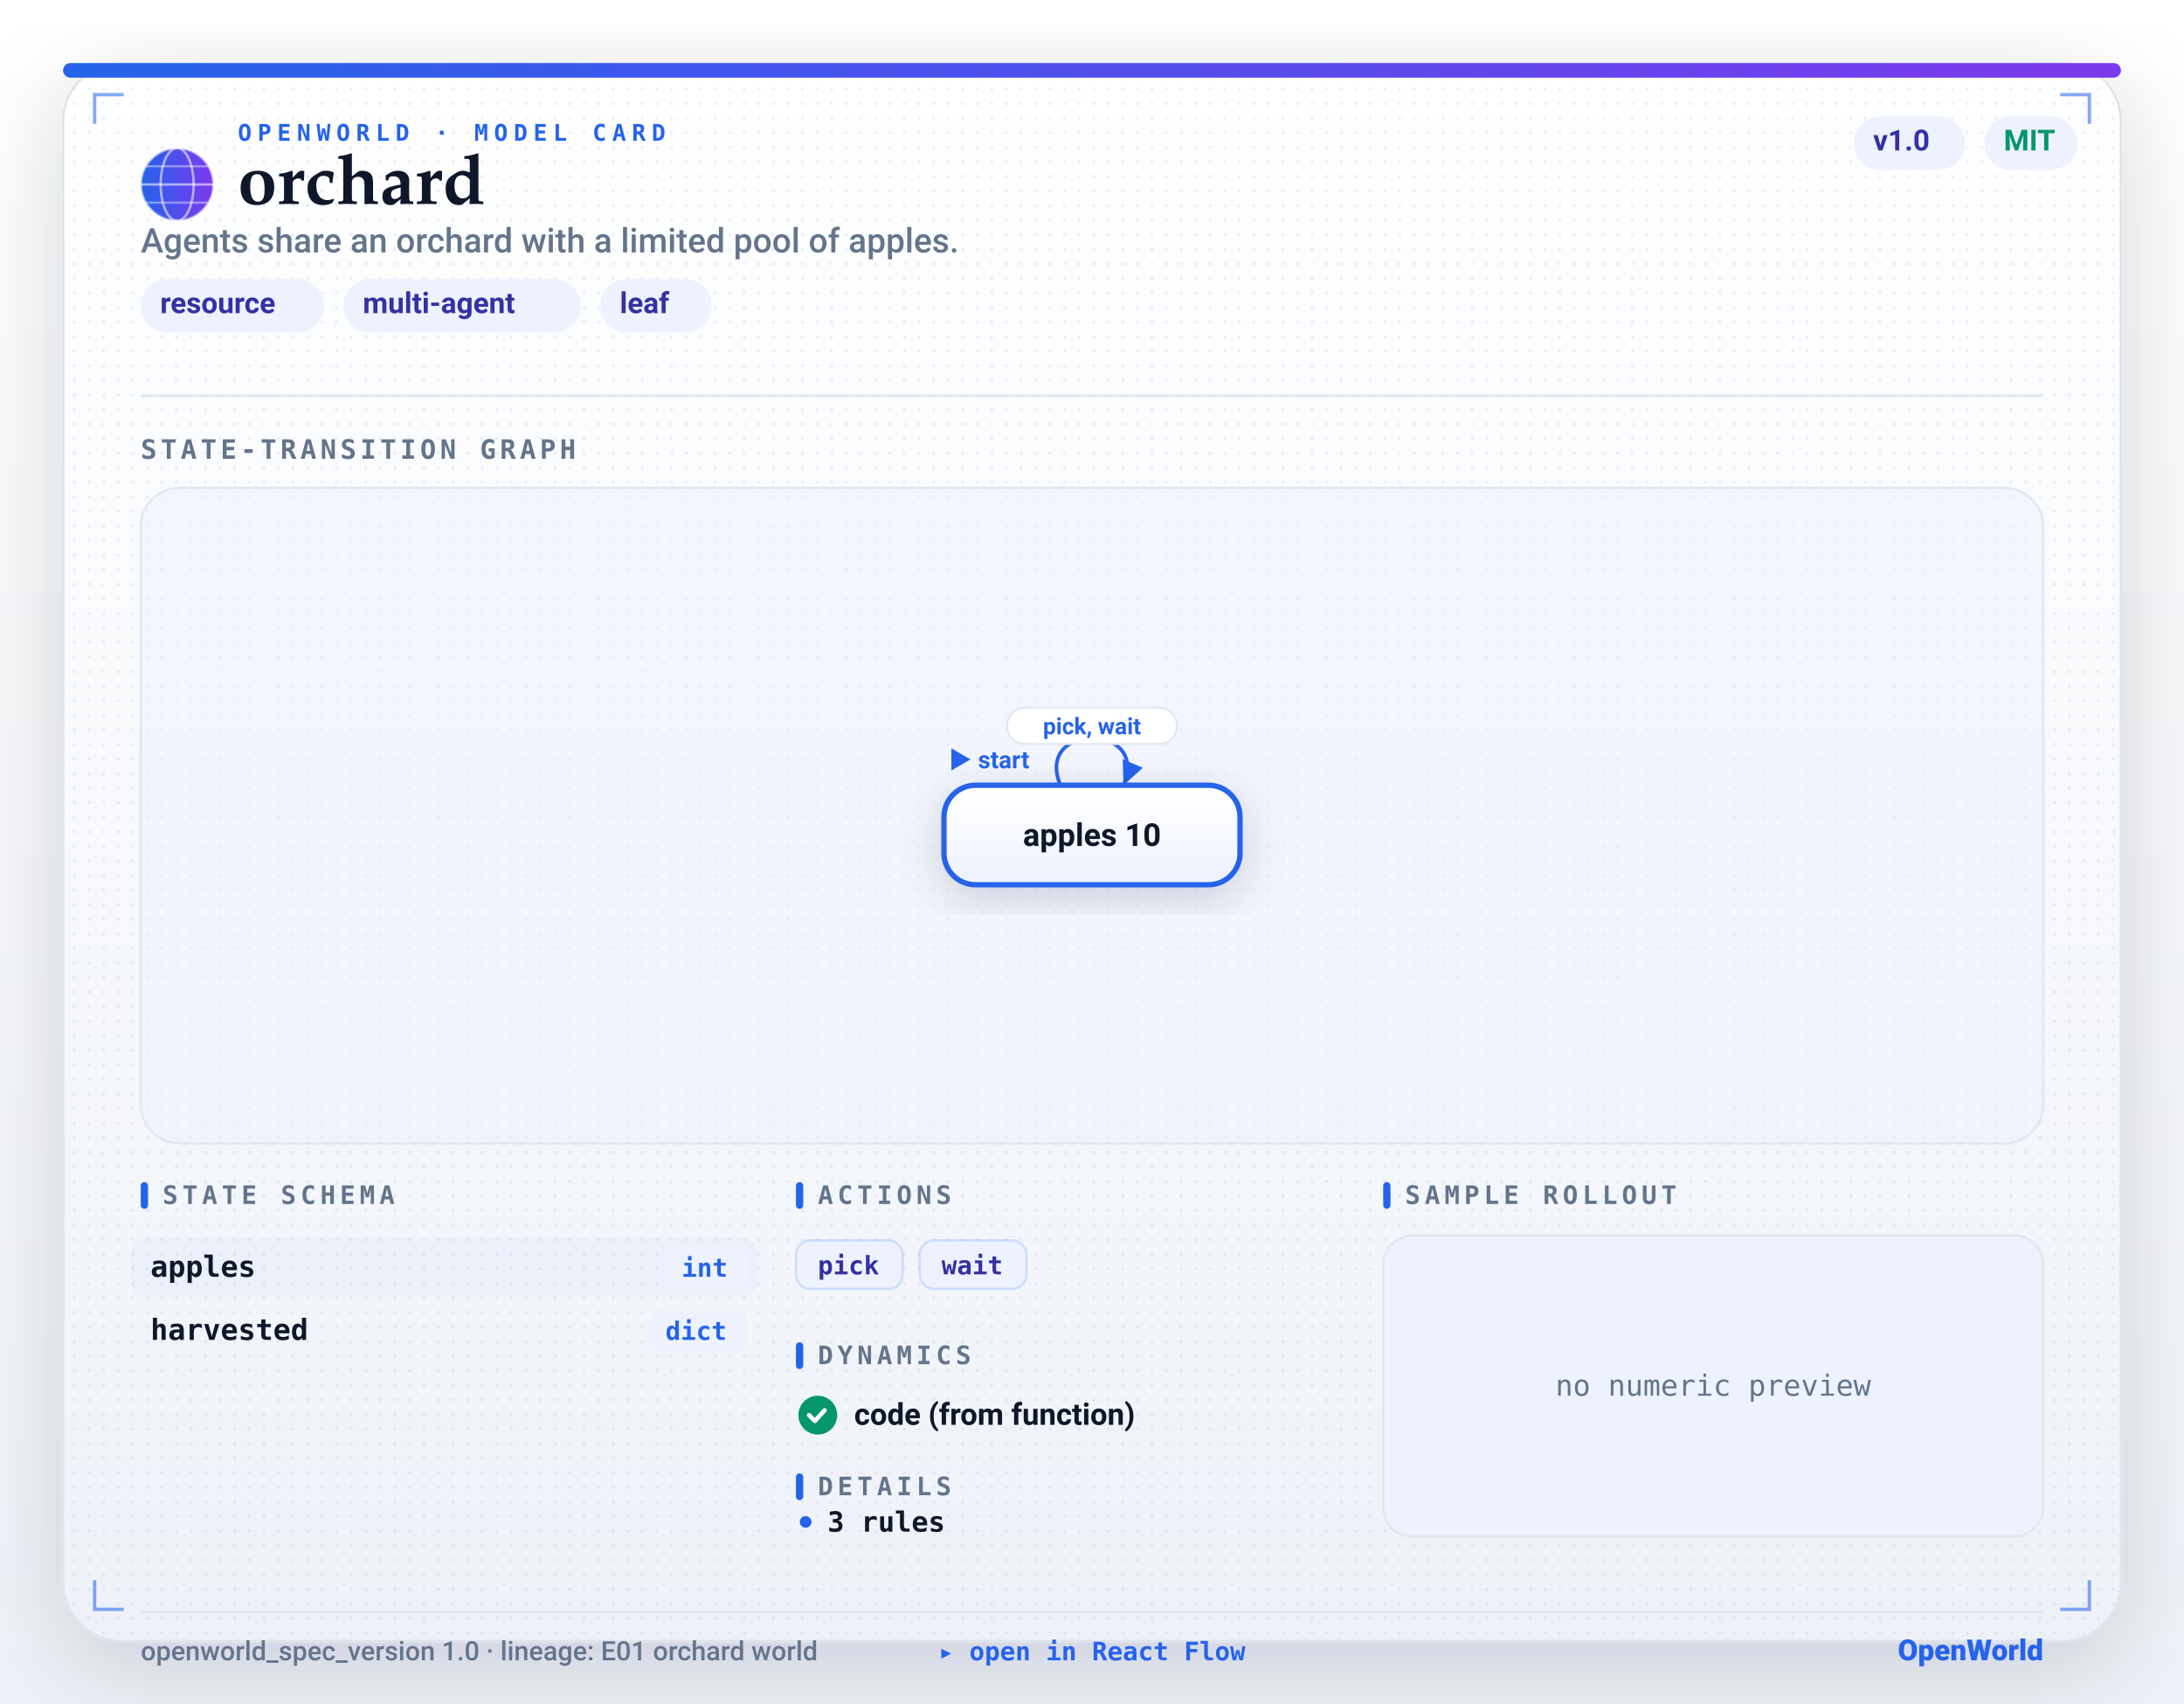
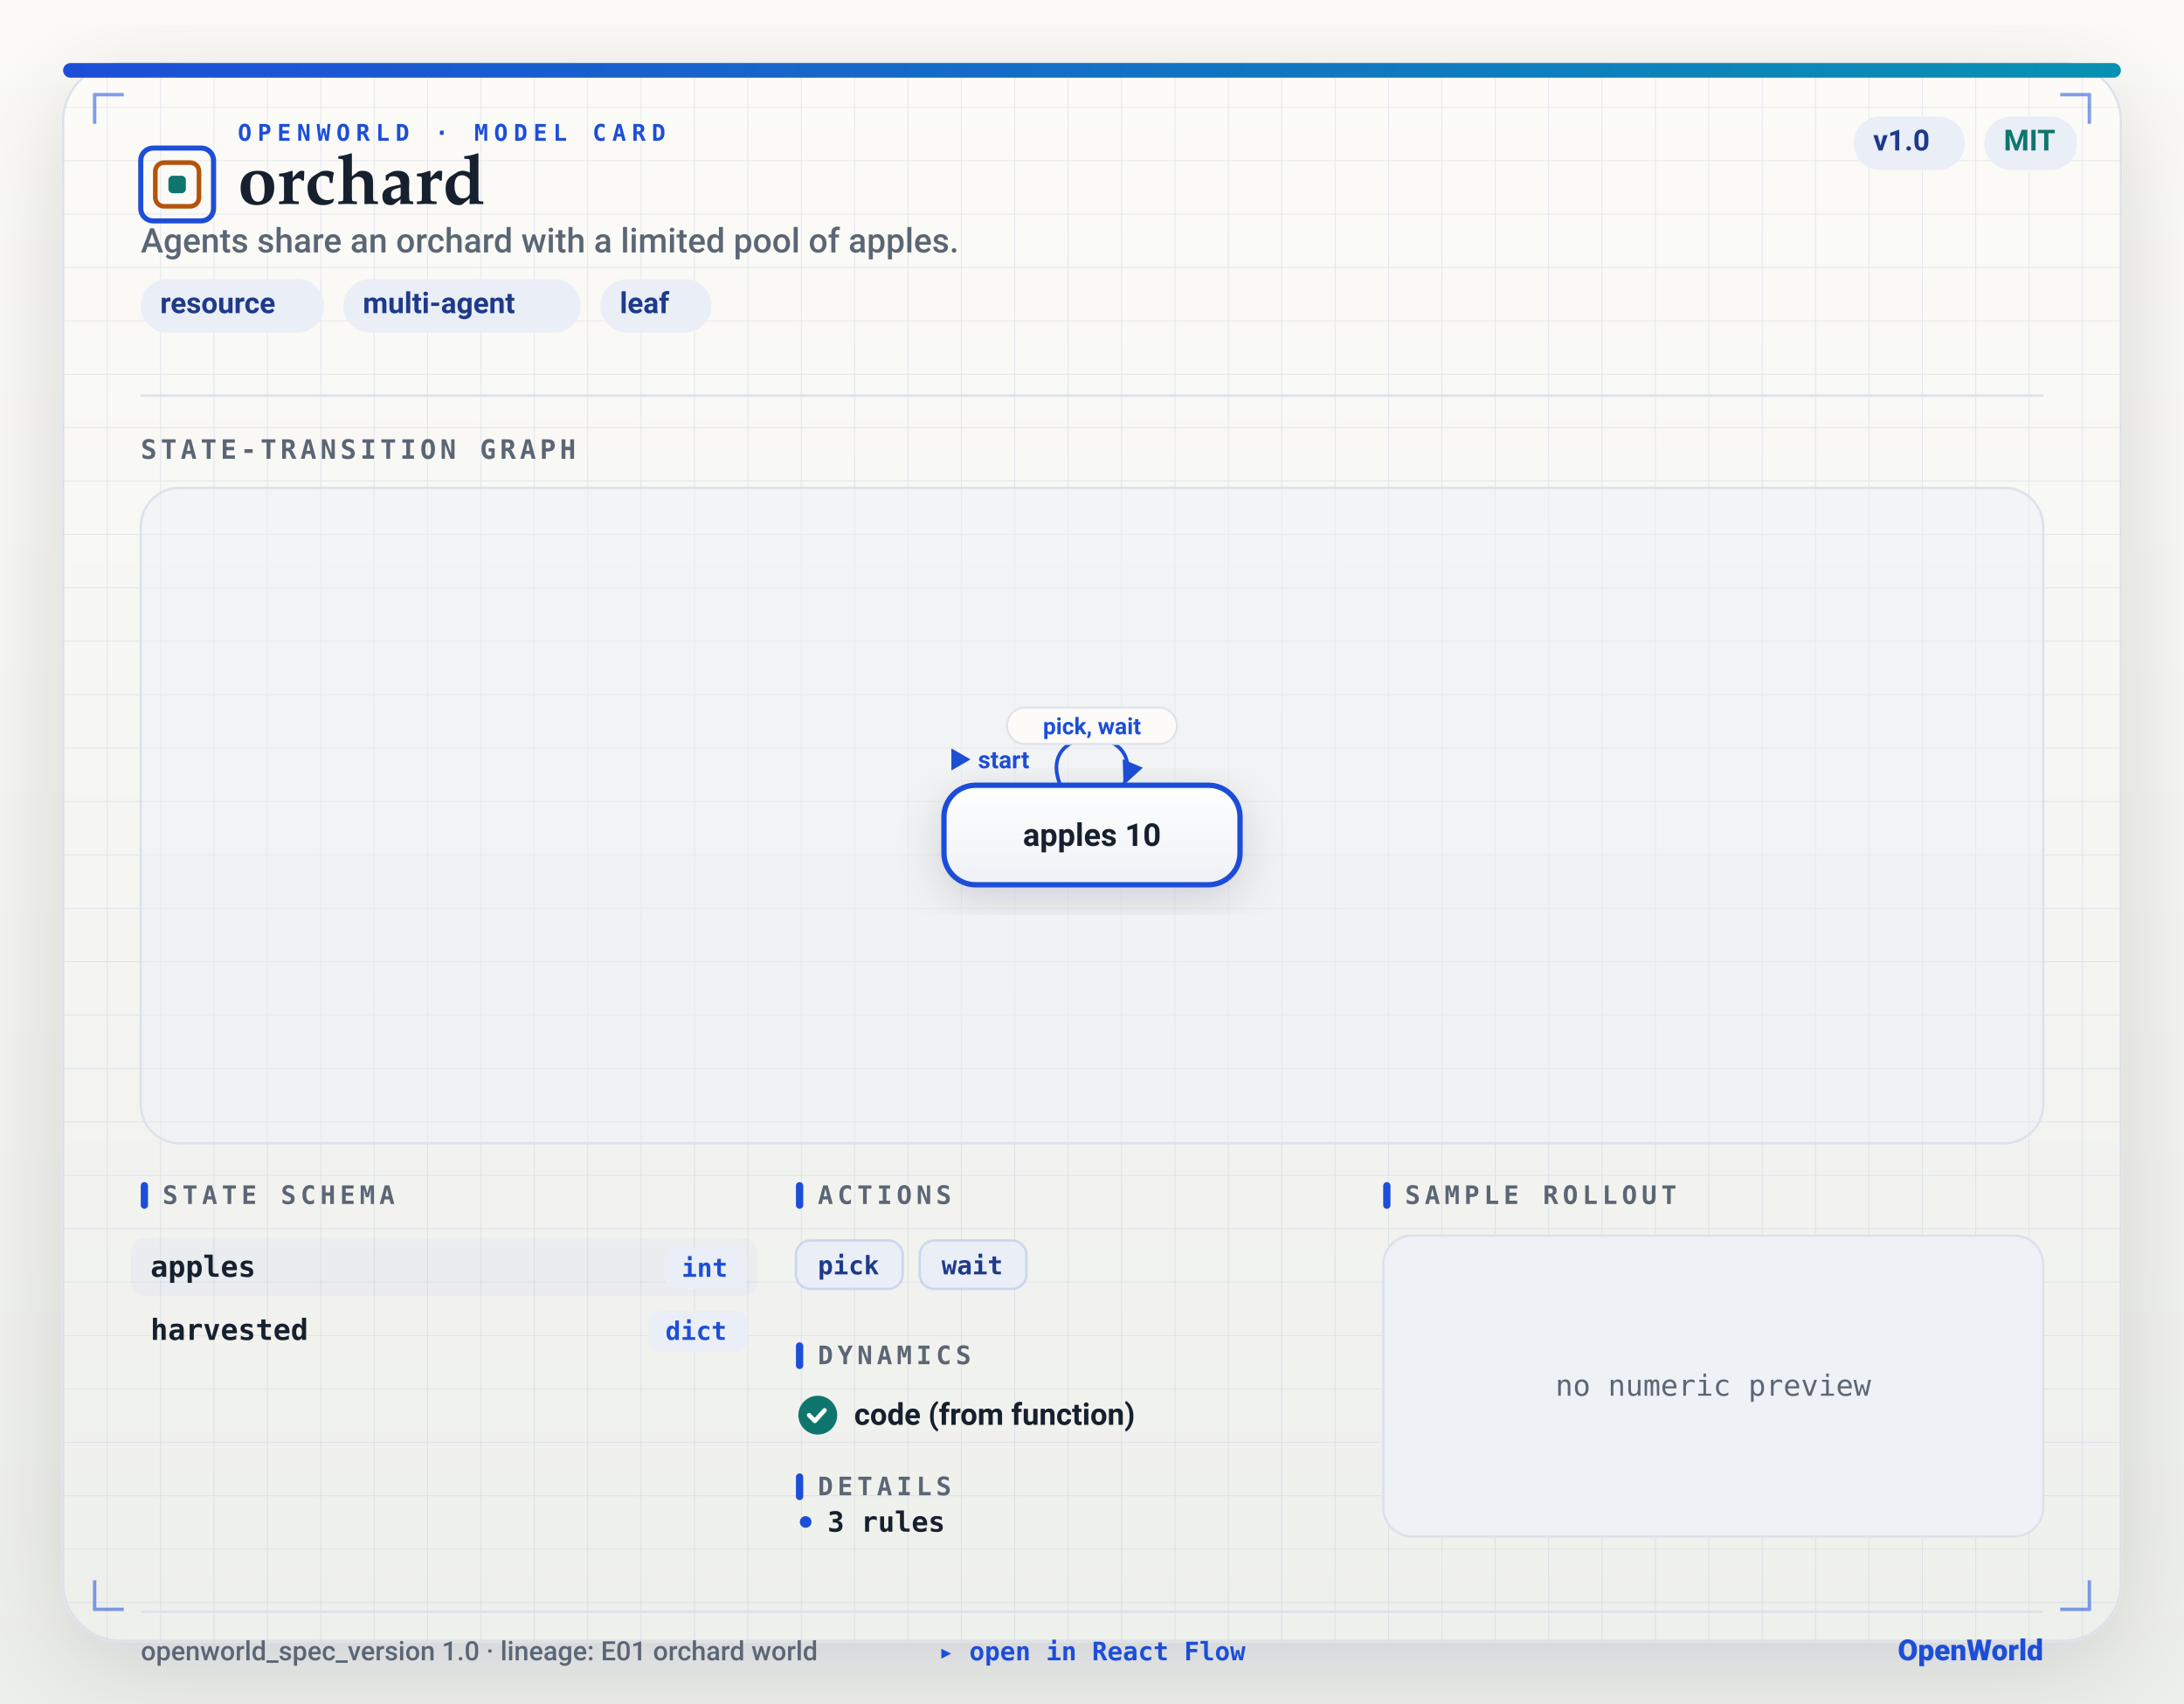
<svg xmlns="http://www.w3.org/2000/svg" viewBox="0 0 900 702" width="900" height="702" font-family="-apple-system,BlinkMacSystemFont,Segoe UI,Roboto,Helvetica,Arial,sans-serif">
  <defs>
    <linearGradient id="gbg" x1="0" y1="0" x2="0" y2="1">
-       <stop offset="0" stop-color="#ffffff" />
-       <stop offset="1" stop-color="#eef2f8" />
+       <stop offset="0" stop-color="#fcfbf8" />
+       <stop offset="1" stop-color="#eef0ec" />
    </linearGradient>
    <linearGradient id="gnode" x1="0" y1="0" x2="0" y2="1">
      <stop offset="0" stop-color="#ffffff" />
-       <stop offset="1" stop-color="#eef2ff" />
+       <stop offset="1" stop-color="#eef1f6" />
    </linearGradient>
    <linearGradient id="gacc" x1="0" y1="0" x2="1" y2="0">
-       <stop offset="0" stop-color="#2563eb" />
-       <stop offset="1" stop-color="#7c3aed" />
+       <stop offset="0" stop-color="#1d4ed8" />
+       <stop offset="1" stop-color="#0891b2" />
    </linearGradient>
    <linearGradient id="garea" x1="0" y1="0" x2="0" y2="1">
-       <stop offset="0" stop-color="#2563eb" stop-opacity="0.34" />
-       <stop offset="1" stop-color="#2563eb" stop-opacity="0" />
+       <stop offset="0" stop-color="#1d4ed8" stop-opacity="0.34" />
+       <stop offset="1" stop-color="#1d4ed8" stop-opacity="0" />
    </linearGradient>
    <filter id="sh" x="-30%" y="-30%" width="160%" height="160%">
-       <feDropShadow dx="0" dy="5" stdDeviation="9" flood-color="#0f172a" flood-opacity="0.16" />
+       <feDropShadow dx="0" dy="5" stdDeviation="9" flood-color="#16202e" flood-opacity="0.14" />
    </filter>
    <filter id="shsoft" x="-40%" y="-40%" width="180%" height="180%">
-       <feDropShadow dx="0" dy="10" stdDeviation="22" flood-color="#0f172a" flood-opacity="0.16" />
+       <feDropShadow dx="0" dy="10" stdDeviation="22" flood-color="#16202e" flood-opacity="0.14" />
    </filter>
    <marker id="arr" markerWidth="9" markerHeight="9" refX="6.5" refY="3" orient="auto">
-       <path d="M0,0 L6.5,3 L0,6 Z" fill="#2563eb" />
+       <path d="M0,0 L6.5,3 L0,6 Z" fill="#1d4ed8" />
    </marker>
    <marker id="arrUp" markerWidth="9" markerHeight="9" refX="3" refY="6.2" orient="auto">
-       <path d="M0,6.2 L3,0 L6,6.2 Z" fill="#7c3aed" />
+       <path d="M0,6.2 L3,0 L6,6.2 Z" fill="#0f766e" />
    </marker>
    <pattern id="grid" width="24" height="24" patternUnits="userSpaceOnUse">
-       <path d="M24 0 H0 V24" fill="none" stroke="#9fb3d1" stroke-width="0.6" opacity="0.35" />
+       <path d="M24 0 H0 V24" fill="none" stroke="#8aa0c2" stroke-width="0.6" opacity="0.35" />
    </pattern>
-     <pattern id="gridFine" width="6" height="6" patternUnits="userSpaceOnUse">
-       <circle cx="0.7" cy="0.7" r="0.7" fill="#9fb3d1" opacity="0.18" />
+     <pattern id="gridFine" width="22" height="22" patternUnits="userSpaceOnUse">
+       <path d="M22 0 H0 V22" fill="none" stroke="#8aa0c2" stroke-width="0.5" opacity="0.28" />
    </pattern>
    <filter id="glow" x="-60%" y="-60%" width="220%" height="220%">
      <feGaussianBlur stdDeviation="2.4" result="b" />
      <feMerge>
        <feMergeNode in="b" />
        <feMergeNode in="SourceGraphic" />
      </feMerge>
    </filter>
  </defs>
  <rect x="0" y="0" width="900" height="702" fill="url(#gbg)" />
  <g filter="url(#shsoft)">
-     <rect x="26" y="26" width="848" height="650" rx="24" fill="url(#gbg)" stroke="#dfe4ec" stroke-width="1" />
+     <rect x="26" y="26" width="848" height="650" rx="24" fill="url(#gbg)" stroke="#dde2ea" stroke-width="1" />
  </g>
  <clipPath id="pc">
    <rect x="26" y="26" width="848" height="650" rx="24" />
  </clipPath>
  <rect x="26" y="26" width="848" height="650" fill="url(#gridFine)" clip-path="url(#pc)" />
  <rect x="26" y="26" width="848" height="6" rx="3" fill="url(#gacc)" />
-   <path d="M 39 51 L 39 39 L 51 39" fill="none" stroke="#2563eb" stroke-width="1.4" opacity="0.55" />
-   <path d="M 861 51 L 861 39 L 849 39" fill="none" stroke="#2563eb" stroke-width="1.4" opacity="0.55" />
-   <path d="M 39 651 L 39 663 L 51 663" fill="none" stroke="#2563eb" stroke-width="1.4" opacity="0.55" />
-   <path d="M 861 651 L 861 663 L 849 663" fill="none" stroke="#2563eb" stroke-width="1.4" opacity="0.55" />
+   <path d="M 39 51 L 39 39 L 51 39" fill="none" stroke="#1d4ed8" stroke-width="1.4" opacity="0.55" />
+   <path d="M 861 51 L 861 39 L 849 39" fill="none" stroke="#1d4ed8" stroke-width="1.4" opacity="0.55" />
+   <path d="M 39 651 L 39 663 L 51 663" fill="none" stroke="#1d4ed8" stroke-width="1.4" opacity="0.55" />
+   <path d="M 861 651 L 861 663 L 849 663" fill="none" stroke="#1d4ed8" stroke-width="1.4" opacity="0.55" />
  <g transform="translate(73.0,76.0)">
-     <circle r="15" fill="url(#gacc)" />
-     <circle r="15" fill="none" stroke="#ffffff" stroke-opacity="0.55" stroke-width="1.1" />
-     <ellipse rx="6.8" ry="15" fill="none" stroke="#ffffff" stroke-opacity="0.55" stroke-width="1" />
-     <line x1="-15" y1="0" x2="15" y2="0" stroke="#ffffff" stroke-opacity="0.55" stroke-width="1" />
-     <line x1="-12.9" y1="-7.5" x2="12.9" y2="-7.5" stroke="#ffffff" stroke-opacity="0.4" stroke-width="0.9" />
-     <line x1="-12.9" y1="7.5" x2="12.9" y2="7.5" stroke="#ffffff" stroke-opacity="0.4" stroke-width="0.9" />
+     <rect x="-15.0" y="-15.0" width="30.0" height="30.0" rx="5.1" fill="none" stroke="#1d4ed8" stroke-width="2.1" />
+     <rect x="-9.0" y="-9.0" width="18.0" height="18.0" rx="3.6" fill="none" stroke="#b45309" stroke-width="1.9" />
+     <rect x="-3.6" y="-3.6" width="7.2" height="7.2" rx="1.8" fill="#0f766e" />
  </g>
-   <text x="98.0" y="58.0" font-size="9.5" font-weight="700" fill="#2563eb" letter-spacing="2.4" font-family="ui-monospace,SFMono-Regular,Menlo,Consolas,monospace">OPENWORLD · MODEL CARD</text>
-   <text x="98.0" y="84.0" font-size="29" font-weight="700" fill="#0f172a" font-family="'Iowan Old Style','Palatino Linotype',Palatino,Georgia,serif">orchard</text>
-   <text x="58.0" y="104.0" font-size="14" font-weight="500" fill="#64748b">Agents share an orchard with a limited pool of apples.</text>
-   <rect x="58.0" y="115.0" width="75.5" height="22" rx="11.0" fill="#eef2ff" />
-   <text x="66.0" y="129.0" font-size="12" font-weight="600" fill="#3730a3">resource</text>
-   <rect x="141.5" y="115.0" width="97.8" height="22" rx="11.0" fill="#eef2ff" />
-   <text x="149.5" y="129.0" font-size="12" font-weight="600" fill="#3730a3">multi-agent</text>
-   <rect x="247.4" y="115.0" width="45.8" height="22" rx="11.0" fill="#eef2ff" />
-   <text x="255.4" y="129.0" font-size="12" font-weight="600" fill="#3730a3">leaf</text>
-   <rect x="817.7" y="48.0" width="38.3" height="22" rx="11.0" fill="#eef2ff" />
-   <text x="825.7" y="62.0" font-size="12" font-weight="600" fill="#059669">MIT</text>
-   <rect x="763.9" y="48.0" width="45.8" height="22" rx="11.0" fill="#eef2ff" />
-   <text x="771.9" y="62.0" font-size="12" font-weight="600" fill="#3730a3">v1.0</text>
-   <line x1="58" y1="163.0" x2="842" y2="163.0" stroke="#e2e8f0" stroke-width="1" />
-   <rect x="58" y="201.0" width="784" height="270.0" rx="16" fill="#eef2ff" fill-opacity="0.5" stroke="#e2e8f0" stroke-width="1" />
-   <text x="58.0" y="189.0" font-size="11" font-weight="700" fill="#64748b" letter-spacing="1.6" font-family="ui-monospace,SFMono-Regular,Menlo,Consolas,monospace">STATE-TRANSITION GRAPH</text>
-   <path d="M 437.0 323.5 C 426.0 297.5, 474.0 297.5, 463.0 323.5" fill="none" stroke="#2563eb" stroke-width="1.5" marker-end="url(#arr)" />
-   <rect x="415.0" y="291.5" width="70.0" height="15" rx="7.5" fill="#ffffff" stroke="#e2e8f0" stroke-width="0.8" />
-   <text x="450.0" y="302.5" font-size="9.5" font-weight="600" fill="#2563eb" text-anchor="middle">pick, wait</text>
+   <text x="98.0" y="58.0" font-size="9.5" font-weight="700" fill="#1d4ed8" letter-spacing="2.4" font-family="ui-monospace,SFMono-Regular,Menlo,Consolas,monospace">OPENWORLD · MODEL CARD</text>
+   <text x="98.0" y="84.0" font-size="29" font-weight="700" fill="#16202e" font-family="'Iowan Old Style','Palatino Linotype',Palatino,Georgia,serif">orchard</text>
+   <text x="58.0" y="104.0" font-size="14" font-weight="500" fill="#5b6675">Agents share an orchard with a limited pool of apples.</text>
+   <rect x="58.0" y="115.0" width="75.5" height="22" rx="11.0" fill="#eaeef6" />
+   <text x="66.0" y="129.0" font-size="12" font-weight="600" fill="#1e3a8a">resource</text>
+   <rect x="141.5" y="115.0" width="97.8" height="22" rx="11.0" fill="#eaeef6" />
+   <text x="149.5" y="129.0" font-size="12" font-weight="600" fill="#1e3a8a">multi-agent</text>
+   <rect x="247.4" y="115.0" width="45.8" height="22" rx="11.0" fill="#eaeef6" />
+   <text x="255.4" y="129.0" font-size="12" font-weight="600" fill="#1e3a8a">leaf</text>
+   <rect x="817.7" y="48.0" width="38.3" height="22" rx="11.0" fill="#eaeef6" />
+   <text x="825.7" y="62.0" font-size="12" font-weight="600" fill="#0f766e">MIT</text>
+   <rect x="763.9" y="48.0" width="45.8" height="22" rx="11.0" fill="#eaeef6" />
+   <text x="771.9" y="62.0" font-size="12" font-weight="600" fill="#1e3a8a">v1.0</text>
+   <line x1="58" y1="163.0" x2="842" y2="163.0" stroke="#dde2ea" stroke-width="1" />
+   <rect x="58" y="201.0" width="784" height="270.0" rx="16" fill="#eef1f6" fill-opacity="0.5" stroke="#dde2ea" stroke-width="1" />
+   <text x="58.0" y="189.0" font-size="11" font-weight="700" fill="#5b6675" letter-spacing="1.6" font-family="ui-monospace,SFMono-Regular,Menlo,Consolas,monospace">STATE-TRANSITION GRAPH</text>
+   <path d="M 437.0 323.5 C 426.0 297.5, 474.0 297.5, 463.0 323.5" fill="none" stroke="#1d4ed8" stroke-width="1.5" marker-end="url(#arr)" />
+   <rect x="415.0" y="291.5" width="70.0" height="15" rx="7.5" fill="#fcfbf8" stroke="#dde2ea" stroke-width="0.8" />
+   <text x="450.0" y="302.5" font-size="9.5" font-weight="600" fill="#1d4ed8" text-anchor="middle">pick, wait</text>
  <g filter="url(#sh)">
-     <rect x="389.0" y="323.5" width="122.0" height="41.0" rx="13" fill="url(#gnode)" stroke="#2563eb" stroke-width="2.2" />
+     <rect x="389.0" y="323.5" width="122.0" height="41.0" rx="13" fill="url(#gnode)" stroke="#1d4ed8" stroke-width="2.2" />
  </g>
-   <text x="391.0" y="316.5" font-size="10" font-weight="700" fill="#2563eb">▶ start</text>
-   <text x="450.0" y="348.5" font-size="13" font-weight="700" fill="#0f172a" text-anchor="middle">apples 10</text>
-   <rect x="58.0" y="487.0" width="3" height="11" rx="1.5" fill="#2563eb" />
-   <text x="67.0" y="496.0" font-size="10.5" font-weight="700" fill="#64748b" letter-spacing="1.8" font-family="ui-monospace,SFMono-Regular,Menlo,Consolas,monospace">STATE SCHEMA</text>
-   <rect x="54.0" y="510.0" width="258.0" height="24" rx="6" fill="#2563eb" fill-opacity="0.035" />
-   <text x="62.0" y="526.0" font-size="12" font-weight="600" fill="#0f172a" font-family="ui-monospace,SFMono-Regular,Menlo,Consolas,monospace">apples</text>
-   <rect x="273.9" y="514.0" width="34.1" height="17" rx="5" fill="#eef2ff" />
-   <text x="280.9" y="526.0" font-size="10.5" font-weight="700" fill="#2563eb" font-family="ui-monospace,SFMono-Regular,Menlo,Consolas,monospace">int</text>
-   <text x="62.0" y="552.0" font-size="12" font-weight="600" fill="#0f172a" font-family="ui-monospace,SFMono-Regular,Menlo,Consolas,monospace">harvested</text>
-   <rect x="267.2" y="540.0" width="40.8" height="17" rx="5" fill="#eef2ff" />
-   <text x="274.2" y="552.0" font-size="10.5" font-weight="700" fill="#2563eb" font-family="ui-monospace,SFMono-Regular,Menlo,Consolas,monospace">dict</text>
-   <rect x="328.0" y="487.0" width="3" height="11" rx="1.5" fill="#2563eb" />
-   <text x="337.0" y="496.0" font-size="10.5" font-weight="700" fill="#64748b" letter-spacing="1.8" font-family="ui-monospace,SFMono-Regular,Menlo,Consolas,monospace">ACTIONS</text>
-   <rect x="328.0" y="511.0" width="44.0" height="20" rx="6" fill="#eef2ff" stroke="#2563eb" stroke-width="1" stroke-opacity="0.16" />
-   <text x="337.0" y="525.0" font-size="10.5" font-weight="600" fill="#3730a3" font-family="ui-monospace,SFMono-Regular,Menlo,Consolas,monospace">pick</text>
-   <rect x="379.0" y="511.0" width="44.0" height="20" rx="6" fill="#eef2ff" stroke="#2563eb" stroke-width="1" stroke-opacity="0.16" />
-   <text x="388.0" y="525.0" font-size="10.5" font-weight="600" fill="#3730a3" font-family="ui-monospace,SFMono-Regular,Menlo,Consolas,monospace">wait</text>
-   <rect x="328.0" y="553.0" width="3" height="11" rx="1.5" fill="#2563eb" />
-   <text x="337.0" y="562.0" font-size="10.5" font-weight="700" fill="#64748b" letter-spacing="1.8" font-family="ui-monospace,SFMono-Regular,Menlo,Consolas,monospace">DYNAMICS</text>
-   <circle cx="337.0" cy="583.0" r="8" fill="#059669" />
+   <text x="391.0" y="316.5" font-size="10" font-weight="700" fill="#1d4ed8">▶ start</text>
+   <text x="450.0" y="348.5" font-size="13" font-weight="700" fill="#16202e" text-anchor="middle">apples 10</text>
+   <rect x="58.0" y="487.0" width="3" height="11" rx="1.5" fill="#1d4ed8" />
+   <text x="67.0" y="496.0" font-size="10.5" font-weight="700" fill="#5b6675" letter-spacing="1.8" font-family="ui-monospace,SFMono-Regular,Menlo,Consolas,monospace">STATE SCHEMA</text>
+   <rect x="54.0" y="510.0" width="258.0" height="24" rx="6" fill="#1d4ed8" fill-opacity="0.035" />
+   <text x="62.0" y="526.0" font-size="12" font-weight="600" fill="#16202e" font-family="ui-monospace,SFMono-Regular,Menlo,Consolas,monospace">apples</text>
+   <rect x="273.9" y="514.0" width="34.1" height="17" rx="5" fill="#eaeef6" />
+   <text x="280.9" y="526.0" font-size="10.5" font-weight="700" fill="#1d4ed8" font-family="ui-monospace,SFMono-Regular,Menlo,Consolas,monospace">int</text>
+   <text x="62.0" y="552.0" font-size="12" font-weight="600" fill="#16202e" font-family="ui-monospace,SFMono-Regular,Menlo,Consolas,monospace">harvested</text>
+   <rect x="267.2" y="540.0" width="40.8" height="17" rx="5" fill="#eaeef6" />
+   <text x="274.2" y="552.0" font-size="10.5" font-weight="700" fill="#1d4ed8" font-family="ui-monospace,SFMono-Regular,Menlo,Consolas,monospace">dict</text>
+   <rect x="328.0" y="487.0" width="3" height="11" rx="1.5" fill="#1d4ed8" />
+   <text x="337.0" y="496.0" font-size="10.5" font-weight="700" fill="#5b6675" letter-spacing="1.8" font-family="ui-monospace,SFMono-Regular,Menlo,Consolas,monospace">ACTIONS</text>
+   <rect x="328.0" y="511.0" width="44.0" height="20" rx="6" fill="#eaeef6" stroke="#1d4ed8" stroke-width="1" stroke-opacity="0.16" />
+   <text x="337.0" y="525.0" font-size="10.5" font-weight="600" fill="#1e3a8a" font-family="ui-monospace,SFMono-Regular,Menlo,Consolas,monospace">pick</text>
+   <rect x="379.0" y="511.0" width="44.0" height="20" rx="6" fill="#eaeef6" stroke="#1d4ed8" stroke-width="1" stroke-opacity="0.16" />
+   <text x="388.0" y="525.0" font-size="10.5" font-weight="600" fill="#1e3a8a" font-family="ui-monospace,SFMono-Regular,Menlo,Consolas,monospace">wait</text>
+   <rect x="328.0" y="553.0" width="3" height="11" rx="1.5" fill="#1d4ed8" />
+   <text x="337.0" y="562.0" font-size="10.5" font-weight="700" fill="#5b6675" letter-spacing="1.8" font-family="ui-monospace,SFMono-Regular,Menlo,Consolas,monospace">DYNAMICS</text>
+   <circle cx="337.0" cy="583.0" r="8" fill="#0f766e" />
  <path d="M333.4,583.0 l2.4,2.4 l4-4.4" fill="none" stroke="#fff" stroke-width="1.8" stroke-linecap="round" stroke-linejoin="round" />
-   <text x="352.0" y="587.0" font-size="12.5" font-weight="700" fill="#0f172a">code (from function)</text>
-   <rect x="328.0" y="607.0" width="3" height="11" rx="1.5" fill="#2563eb" />
-   <text x="337.0" y="616.0" font-size="10.5" font-weight="700" fill="#64748b" letter-spacing="1.8" font-family="ui-monospace,SFMono-Regular,Menlo,Consolas,monospace">DETAILS</text>
-   <circle cx="332.0" cy="627.0" r="2.4" fill="#2563eb" />
-   <text x="341.0" y="631.0" font-size="11.5" font-weight="600" fill="#0f172a" font-family="ui-monospace,SFMono-Regular,Menlo,Consolas,monospace">3 rules</text>
-   <rect x="570.0" y="487.0" width="3" height="11" rx="1.5" fill="#2563eb" />
-   <text x="579.0" y="496.0" font-size="10.5" font-weight="700" fill="#64748b" letter-spacing="1.8" font-family="ui-monospace,SFMono-Regular,Menlo,Consolas,monospace">SAMPLE ROLLOUT</text>
-   <rect x="570.0" y="509.0" width="272.0" height="124" rx="12" fill="#eef2ff" stroke="#e2e8f0" stroke-width="1" />
-   <text x="706.0" y="575.0" font-size="12" font-weight="500" fill="#64748b" text-anchor="middle" font-family="ui-monospace,SFMono-Regular,Menlo,Consolas,monospace">no numeric preview</text>
-   <line x1="58" y1="664.0" x2="842" y2="664.0" stroke="#e2e8f0" stroke-width="1" />
-   <text x="58.0" y="684.0" font-size="11" font-weight="500" fill="#64748b">openworld_spec_version 1.0  ·  lineage: E01 orchard world</text>
+   <text x="352.0" y="587.0" font-size="12.5" font-weight="700" fill="#16202e">code (from function)</text>
+   <rect x="328.0" y="607.0" width="3" height="11" rx="1.5" fill="#1d4ed8" />
+   <text x="337.0" y="616.0" font-size="10.5" font-weight="700" fill="#5b6675" letter-spacing="1.8" font-family="ui-monospace,SFMono-Regular,Menlo,Consolas,monospace">DETAILS</text>
+   <circle cx="332.0" cy="627.0" r="2.4" fill="#1d4ed8" />
+   <text x="341.0" y="631.0" font-size="11.5" font-weight="600" fill="#16202e" font-family="ui-monospace,SFMono-Regular,Menlo,Consolas,monospace">3 rules</text>
+   <rect x="570.0" y="487.0" width="3" height="11" rx="1.5" fill="#1d4ed8" />
+   <text x="579.0" y="496.0" font-size="10.5" font-weight="700" fill="#5b6675" letter-spacing="1.8" font-family="ui-monospace,SFMono-Regular,Menlo,Consolas,monospace">SAMPLE ROLLOUT</text>
+   <rect x="570.0" y="509.0" width="272.0" height="124" rx="12" fill="#eef1f6" stroke="#dde2ea" stroke-width="1" />
+   <text x="706.0" y="575.0" font-size="12" font-weight="500" fill="#5b6675" text-anchor="middle" font-family="ui-monospace,SFMono-Regular,Menlo,Consolas,monospace">no numeric preview</text>
+   <line x1="58" y1="664.0" x2="842" y2="664.0" stroke="#dde2ea" stroke-width="1" />
+   <text x="58.0" y="684.0" font-size="11" font-weight="500" fill="#5b6675">openworld_spec_version 1.0  ·  lineage: E01 orchard world</text>
  <a href="https://play.reactflow.dev" target="_blank">
-     <text x="450.0" y="684.0" font-size="10.5" font-weight="700" fill="#2563eb" text-anchor="middle" font-family="ui-monospace,SFMono-Regular,Menlo,Consolas,monospace">▸ open in React Flow</text>
+     <text x="450.0" y="684.0" font-size="10.5" font-weight="700" fill="#1d4ed8" text-anchor="middle" font-family="ui-monospace,SFMono-Regular,Menlo,Consolas,monospace">▸ open in React Flow</text>
  </a>
-   <text x="842.0" y="684.0" font-size="12" font-weight="800" fill="#2563eb" text-anchor="end">OpenWorld</text>
+   <text x="842.0" y="684.0" font-size="12" font-weight="800" fill="#1d4ed8" text-anchor="end">OpenWorld</text>
</svg>
